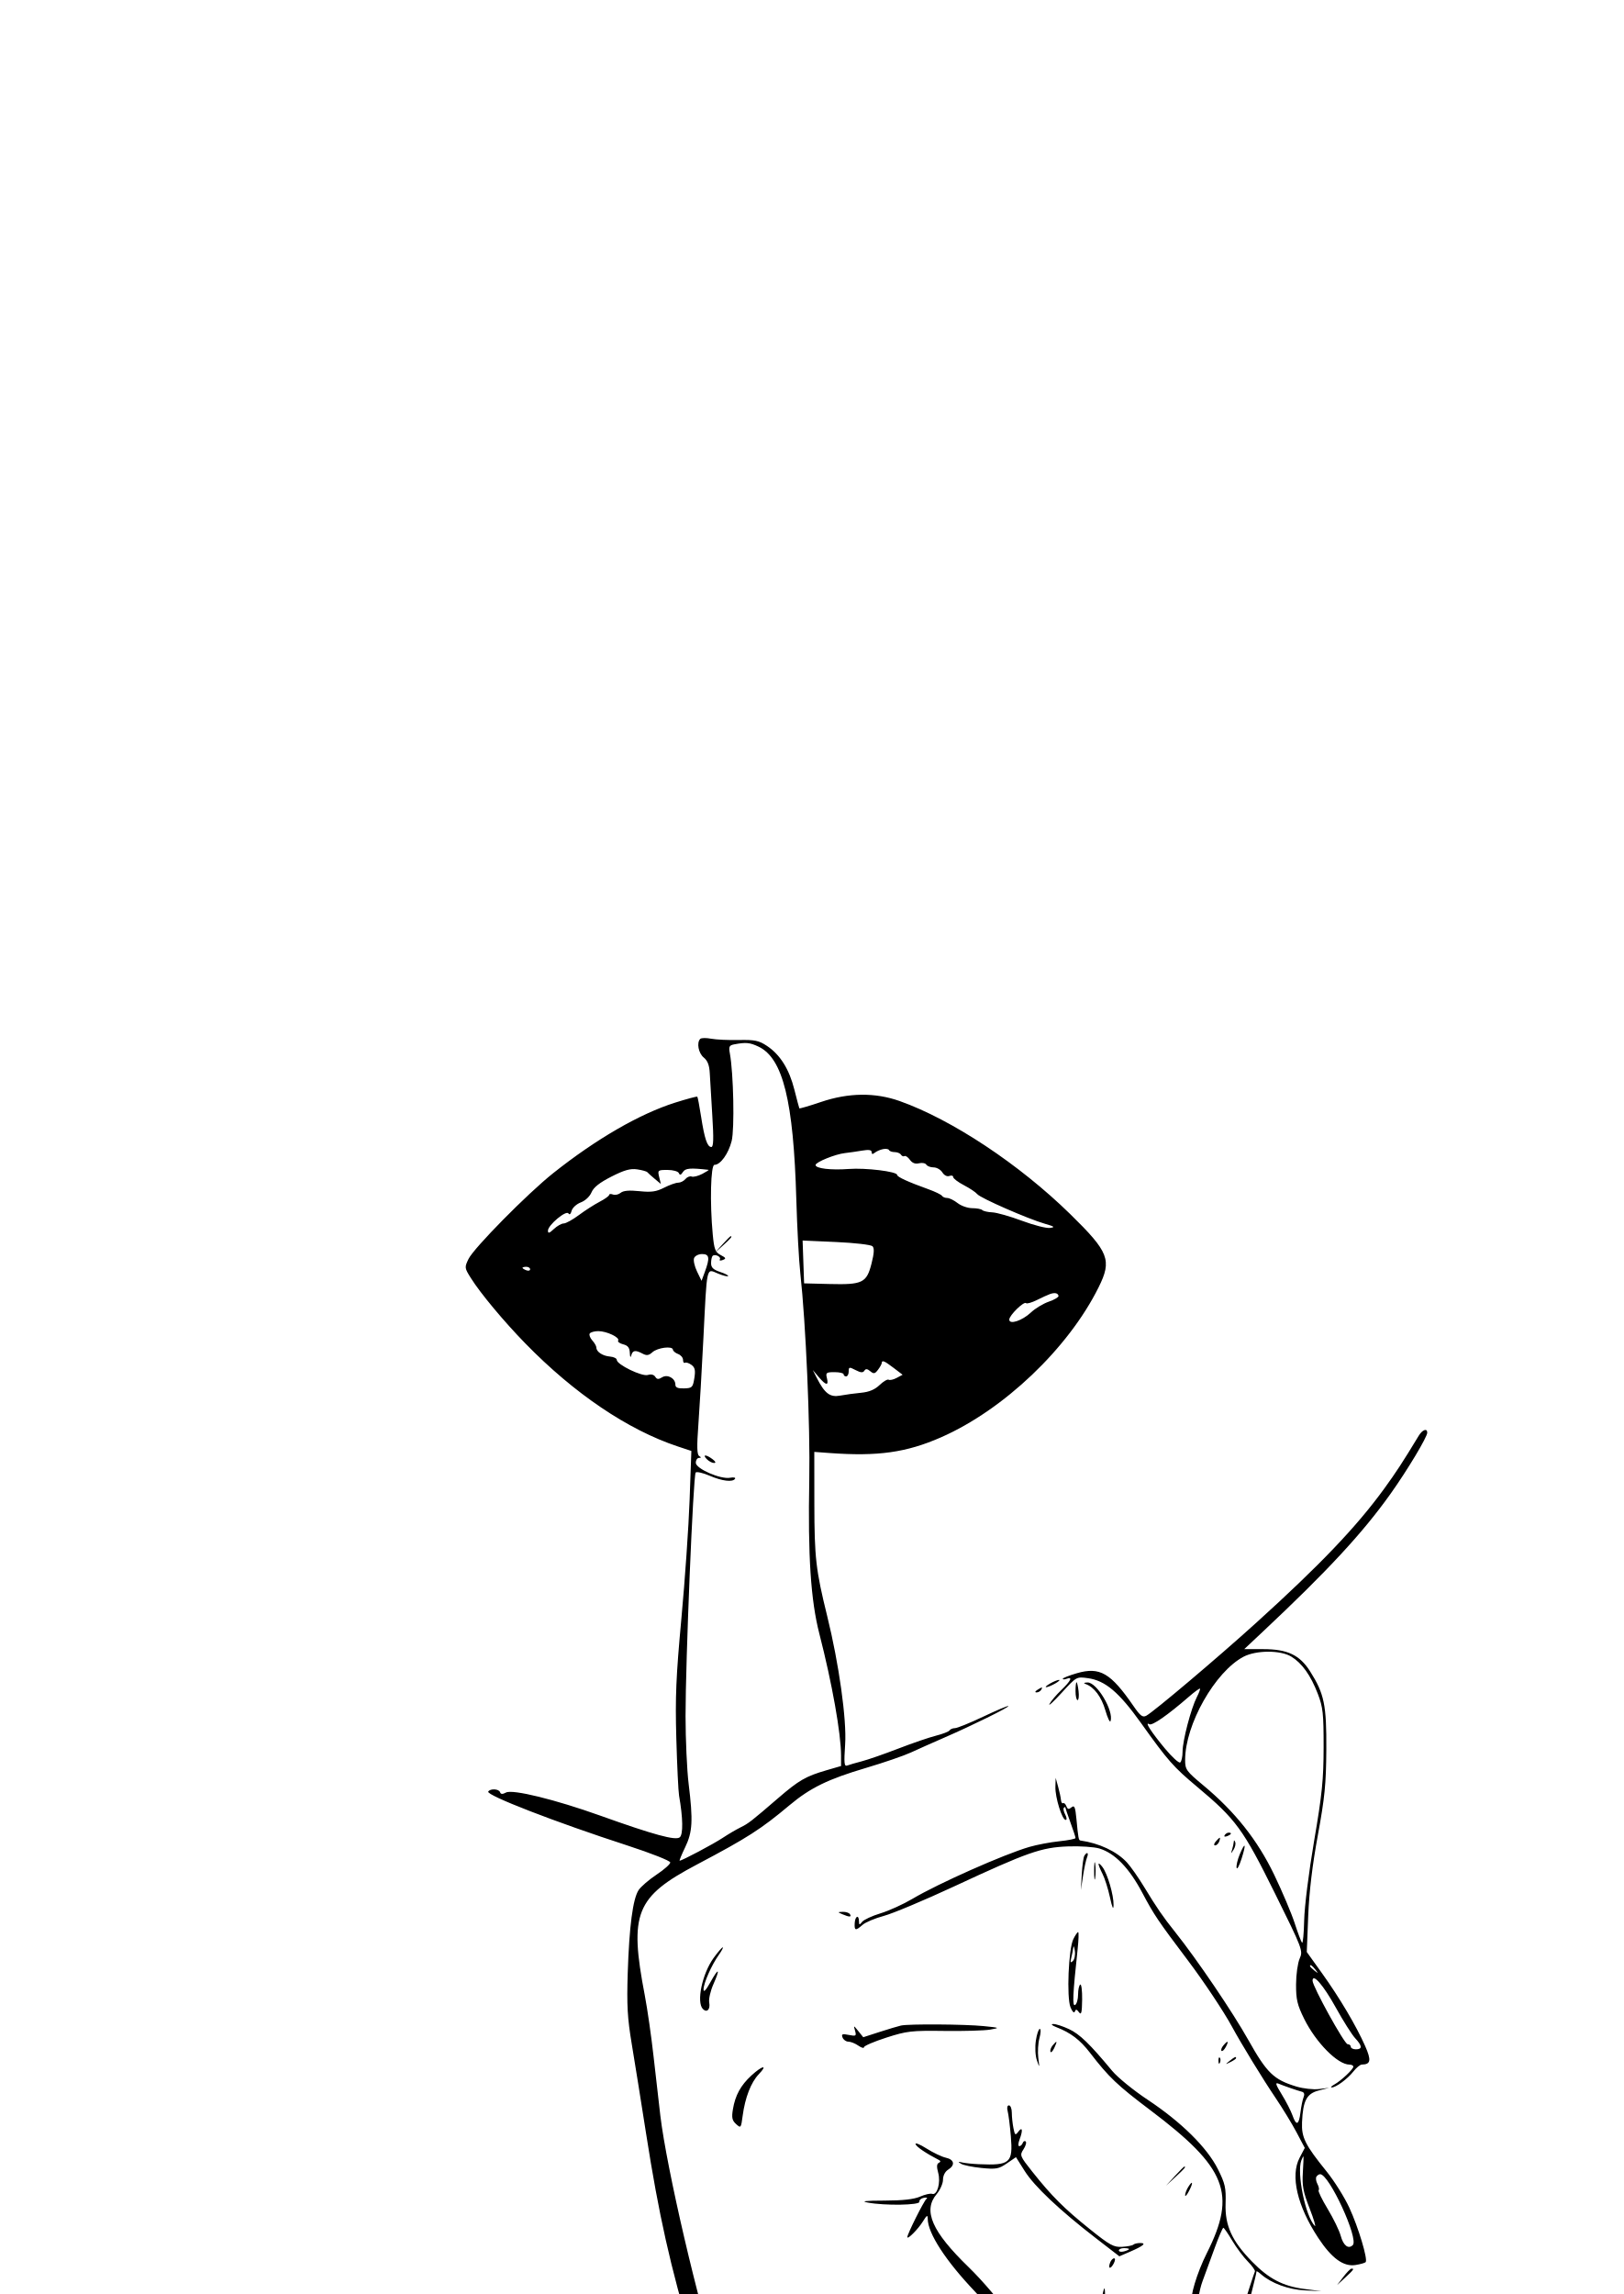
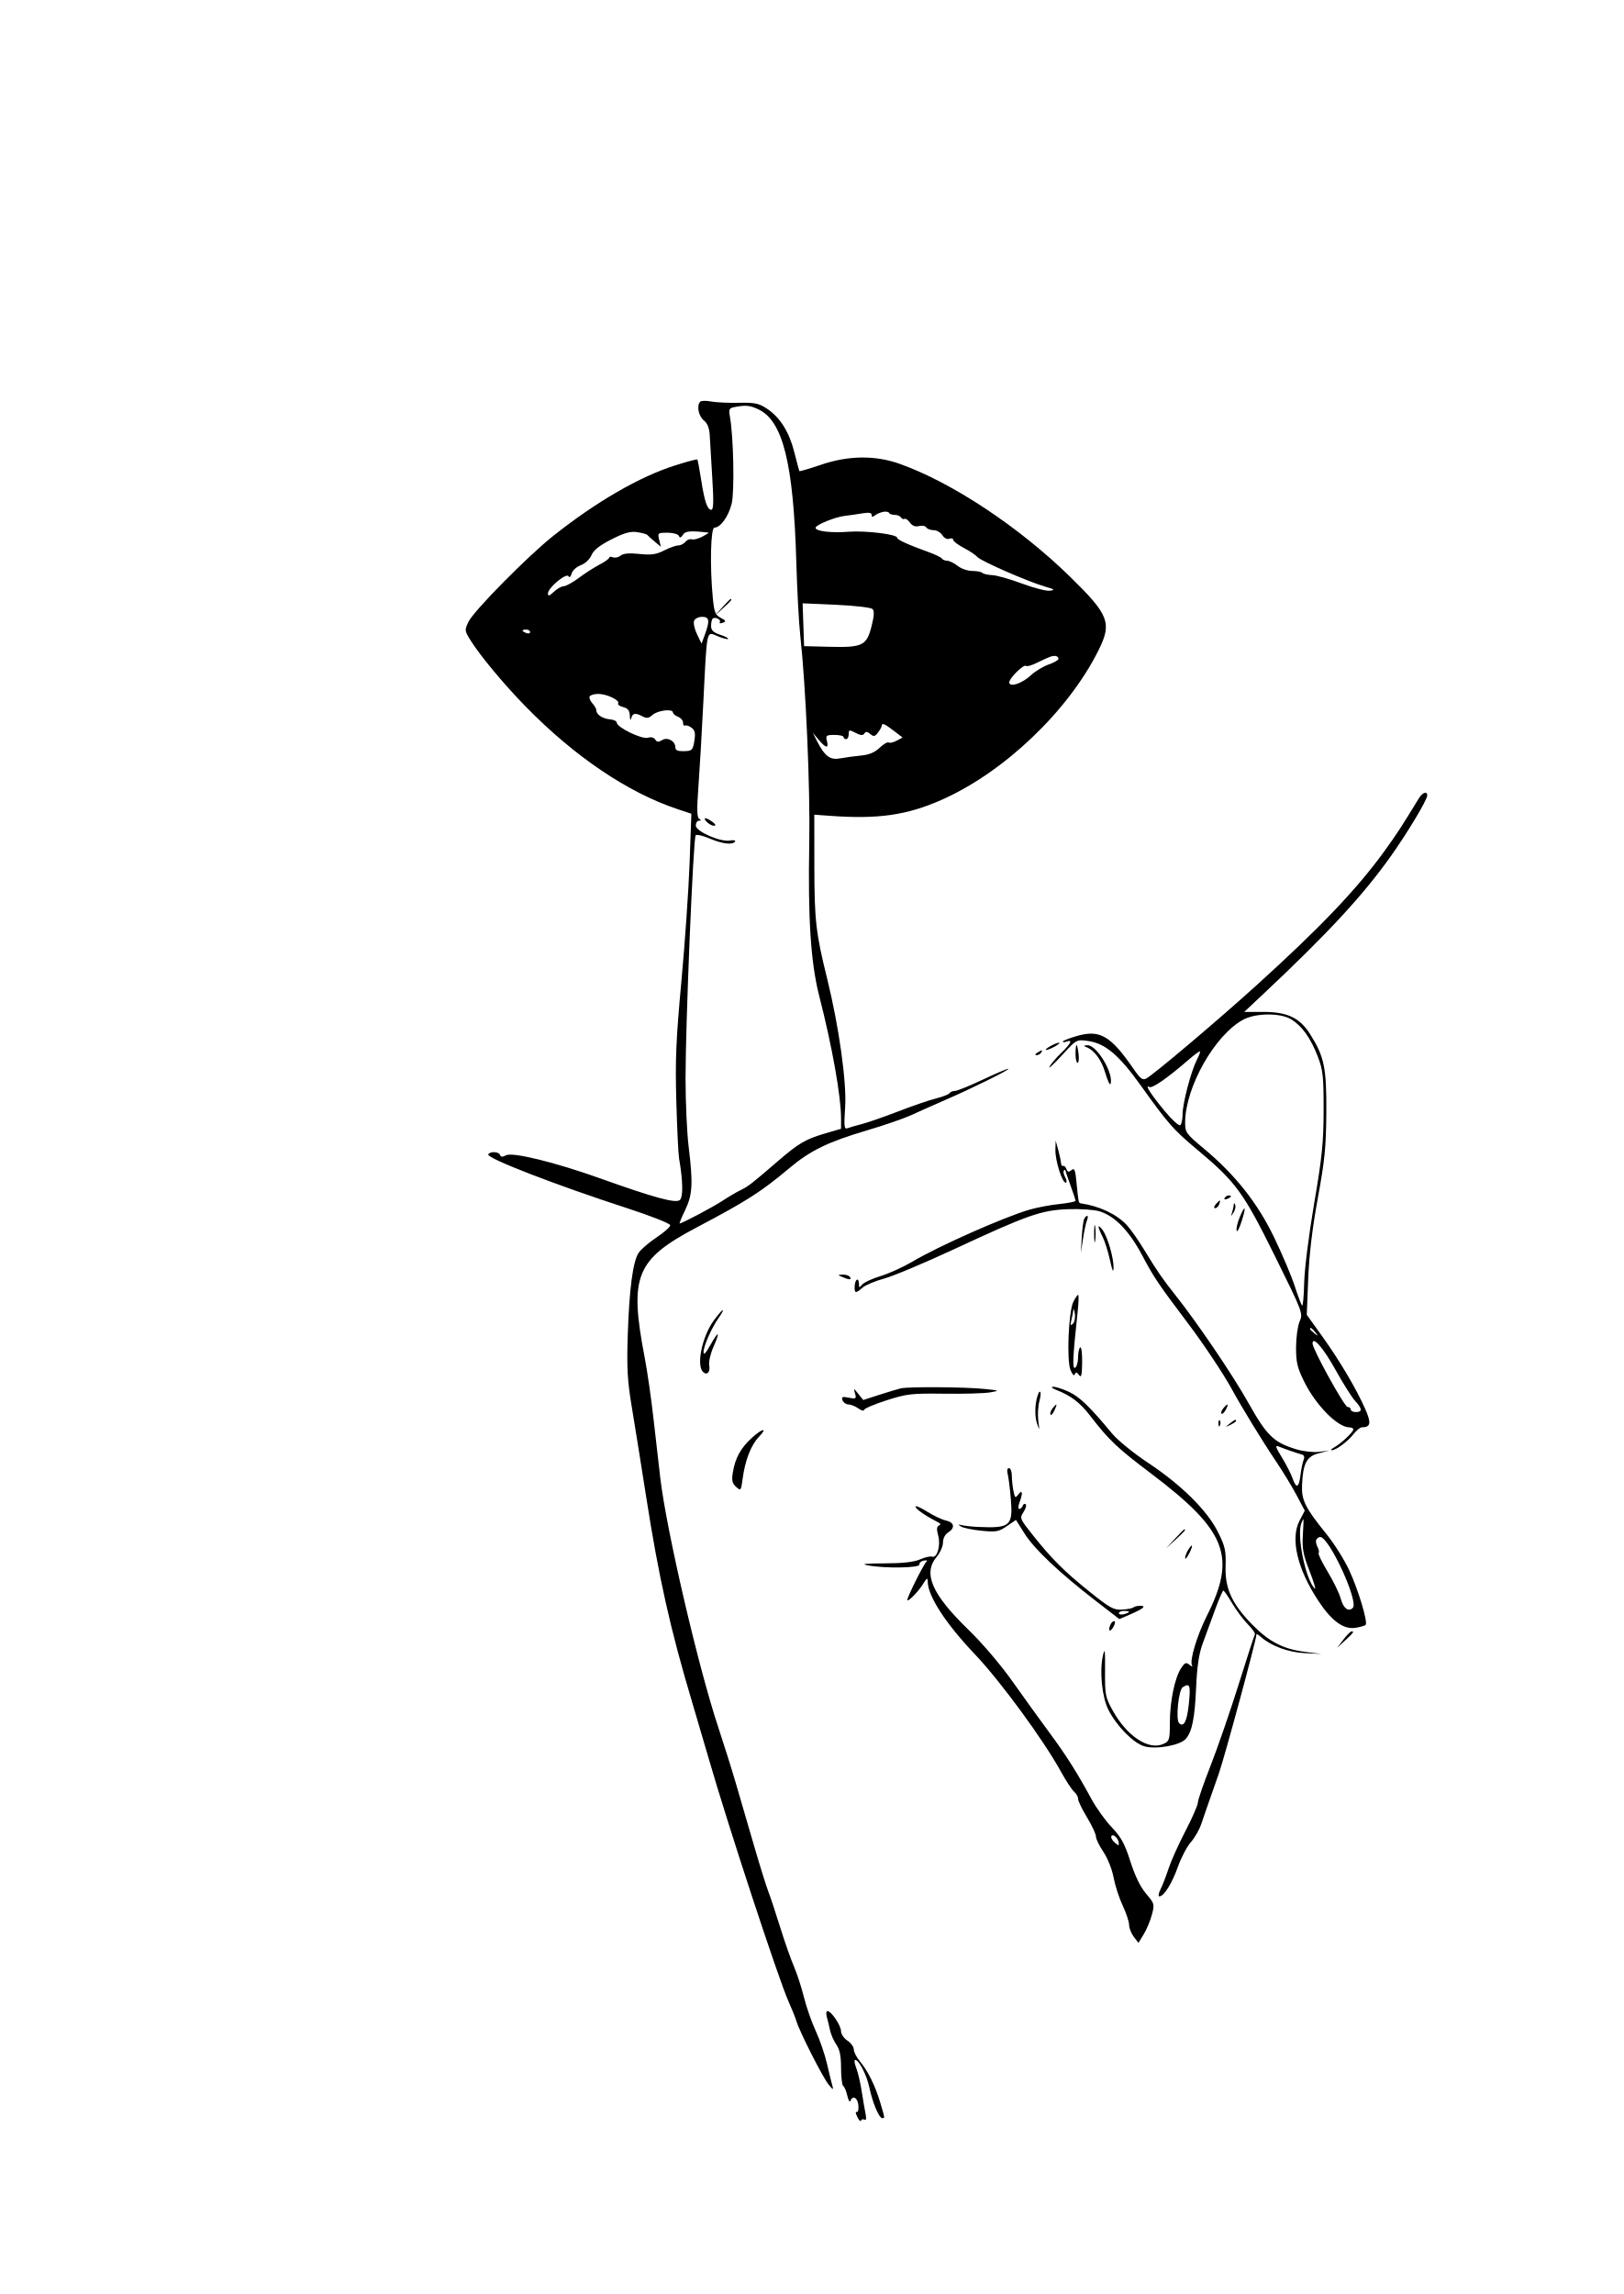
- <svg xmlns="http://www.w3.org/2000/svg" width="637" height="900" viewBox="0 0 637 400" version="1.1">
+ <svg xmlns="http://www.w3.org/2000/svg" width="637" height="900" viewBox="0 0 637 900" version="1.1">
  <path d="M 274.747 157.586 C 273.262 159.072, 274.047 163.217, 276.133 164.907 C 277.642 166.129, 278.333 167.932, 278.491 171.067 C 278.614 173.505, 279.062 181.012, 279.486 187.750 C 280.054 196.781, 279.954 200, 279.104 200 C 277.517 200, 276.428 196.766, 275.072 188.024 C 274.437 183.932, 273.773 180.440, 273.598 180.264 C 273.422 180.089, 269.511 181.135, 264.907 182.589 C 250.981 186.988, 233.912 196.863, 217 210.304 C 207.012 218.242, 185.905 239.632, 183.835 243.915 C 182.231 247.234, 182.257 247.447, 184.748 251.415 C 188.499 257.389, 197.692 268.421, 206.122 277.064 C 225.352 296.781, 246.367 310.979, 265.943 317.481 L 271.266 319.249 270.582 338.374 C 270.207 348.894, 268.754 369.875, 267.354 385 C 265.244 407.809, 264.904 415.826, 265.362 432 C 265.666 442.725, 266.153 452.850, 266.444 454.500 C 267.982 463.198, 268.090 469.680, 266.717 470.820 C 265.082 472.177, 256.626 469.873, 235.500 462.316 C 217.849 456.002, 201.118 451.900, 198.548 453.256 C 197.158 453.990, 196.486 453.958, 196.214 453.143 C 195.764 451.793, 192.360 451.608, 191.567 452.891 C 190.686 454.316, 217.974 464.885, 246.235 474.064 C 255.469 477.063, 262.977 480.036, 262.985 480.697 C 262.993 481.355, 260.566 483.509, 257.591 485.484 C 254.616 487.458, 251.453 490.186, 250.562 491.545 C 248.307 494.987, 246.885 505.820, 246.301 524 C 245.892 536.739, 246.175 541.727, 247.890 552 C 249.038 558.875, 251.558 574.625, 253.492 587 C 258.483 618.953, 263.016 639.209, 271.599 667.916 C 273.504 674.287, 276.427 684.225, 278.093 690 C 285.687 716.307, 305.535 776.693, 309.418 785.297 C 310.709 788.159, 312.096 791.625, 312.501 793 C 313.687 797.026, 322.734 814.851, 325.089 817.797 C 326.763 819.893, 327.114 820.051, 326.652 818.500 C 326.324 817.400, 325.363 813.483, 324.517 809.795 C 323.670 806.108, 321.665 800.256, 320.062 796.791 C 318.458 793.326, 316.368 787.343, 315.417 783.496 C 314.467 779.648, 312.710 774.250, 311.514 771.500 C 310.317 768.750, 307.869 761.775, 306.072 756 C 304.276 750.225, 302.186 743.925, 301.429 742 C 300.671 740.075, 298.214 732.200, 295.970 724.500 C 293.725 716.800, 290.511 705.775, 288.828 700 C 287.144 694.225, 284.012 684.238, 281.869 677.806 C 274.056 654.367, 261.571 600.760, 259.090 580 C 258.531 575.325, 257.347 564.975, 256.459 557 C 255.572 549.025, 254.010 538.140, 252.989 532.812 C 246.813 500.574, 249.343 494.241, 273.500 481.475 C 293.342 470.990, 298.518 467.676, 309.741 458.269 C 317.960 451.380, 324.879 448.009, 339.954 443.550 C 346.804 441.523, 354.679 438.815, 357.454 437.530 C 360.229 436.246, 366.100 433.632, 370.500 431.720 C 381.365 427.001, 396.083 419.749, 395.658 419.325 C 395.468 419.135, 391.027 421.009, 385.790 423.489 C 380.553 425.970, 375.560 428, 374.693 428 C 373.827 428, 372.874 428.395, 372.576 428.877 C 372.278 429.359, 369.889 430.292, 367.267 430.950 C 364.645 431.608, 358 433.884, 352.500 436.008 C 347 438.131, 340.559 440.374, 338.187 440.990 C 335.816 441.606, 333.230 442.358, 332.441 442.661 C 331.235 443.124, 331.102 441.800, 331.603 434.356 C 332.254 424.693, 329.175 402.697, 324.555 384 C 320.112 366.019, 319.548 361.089, 319.523 340.060 L 319.500 319.620 325.500 320.060 C 344.434 321.448, 355.622 319.872, 369.237 313.896 C 393.840 303.097, 419.188 278.966, 431.058 255.041 C 436.363 244.349, 435.153 241.236, 419.884 226.296 C 399.920 206.761, 373.490 189.248, 353 181.976 C 343.364 178.556, 332.936 178.675, 322.160 182.326 C 317.573 183.881, 313.736 185.006, 313.633 184.826 C 313.530 184.647, 312.654 181.350, 311.685 177.500 C 309.654 169.424, 306.085 163.747, 300.872 160.297 C 297.753 158.233, 296.119 157.896, 289.855 158.028 C 285.810 158.113, 280.924 157.880, 278.997 157.511 C 277.071 157.141, 275.158 157.175, 274.747 157.586 M 288.149 159.719 C 286.109 160.107, 285.874 160.585, 286.379 163.333 C 287.813 171.149, 288.255 192.932, 287.074 197.644 C 285.824 202.632, 282.674 207, 280.326 207 C 278.846 207, 278.482 221.860, 279.656 234.296 C 280.212 240.183, 280.629 241.266, 282.776 242.390 C 284.880 243.493, 285 243.786, 283.575 244.333 C 282.652 244.687, 282.142 244.579, 282.442 244.093 C 283.074 243.072, 280.493 241.840, 279.598 242.736 C 279.269 243.064, 279 244.348, 279 245.589 C 279 247.289, 279.880 248.135, 282.567 249.022 C 284.529 249.670, 285.927 250.406, 285.675 250.658 C 285.423 250.911, 283.595 250.440, 281.614 249.612 C 277.079 247.717, 277.436 246.106, 275.992 275 C 275.374 287.375, 274.483 302.670, 274.012 308.989 C 273.378 317.493, 273.460 320.672, 274.328 321.224 C 275.201 321.779, 275.181 321.973, 274.250 321.985 C 273.563 321.993, 273 322.848, 273 323.884 C 273 326.212, 282.761 330.470, 286.470 329.761 C 287.828 329.501, 288.702 329.674, 288.411 330.144 C 287.519 331.587, 283.402 331.101, 278.418 328.965 C 275.807 327.846, 273.348 327.283, 272.955 327.715 C 272.006 328.757, 268.964 401.963, 268.984 423.289 C 268.993 432.524, 269.536 444.449, 270.190 449.789 C 271.975 464.346, 271.736 468.732, 268.828 474.750 C 267.433 477.638, 266.464 480, 266.674 480 C 267.585 480, 279.851 473.502, 283.500 471.086 C 285.700 469.630, 288.844 467.778, 290.486 466.969 C 293.713 465.382, 294.692 464.621, 305.406 455.384 C 313.459 448.441, 316.174 446.877, 324.263 444.526 L 330 442.858 330 438.807 C 330 430.170, 326.481 410.395, 321.494 391 C 318.107 377.832, 316.967 360.435, 317.531 330.559 C 317.930 309.422, 316.179 269.113, 314.010 249.500 C 313.462 244.550, 312.757 231.500, 312.444 220.500 C 311.343 181.921, 307.195 165.168, 297.619 160.623 C 294.221 159.011, 292.660 158.862, 288.149 159.719 M 346.500 200.822 C 345.400 201.038, 343.938 201.672, 343.250 202.230 C 342.377 202.939, 342 202.873, 342 202.013 C 342 201.143, 340.898 200.968, 338.250 201.417 C 336.188 201.767, 333.150 202.204, 331.500 202.388 C 327.704 202.812, 320 205.944, 320 207.063 C 320 208.430, 326.004 209.148, 333 208.619 C 339.685 208.113, 352 209.625, 352 210.951 C 352 211.735, 356.299 213.704, 364.283 216.576 C 366.913 217.522, 369.302 218.680, 369.592 219.148 C 369.881 219.617, 370.808 220, 371.651 220 C 372.495 220, 374.329 220.900, 375.727 222 C 377.126 223.100, 379.709 224, 381.468 224 C 383.227 224, 385.005 224.338, 385.419 224.750 C 385.833 225.162, 387.595 225.562, 389.336 225.639 C 391.076 225.715, 396.304 227.198, 400.954 228.935 C 405.604 230.672, 410.554 231.940, 411.954 231.753 C 414.085 231.468, 413.767 231.203, 410 230.122 C 403.372 228.220, 384.665 220.032, 383.457 218.503 C 382.883 217.777, 380.521 216.197, 378.207 214.991 C 375.893 213.785, 374 212.345, 374 211.792 C 374 211.239, 373.321 211.047, 372.491 211.365 C 371.606 211.705, 370.473 211.128, 369.750 209.972 C 369.073 208.887, 367.529 208, 366.318 208 C 365.108 208, 363.817 207.514, 363.450 206.919 C 363.082 206.324, 361.795 206.086, 360.589 206.388 C 359.122 206.757, 357.941 206.305, 357.016 205.023 C 356.257 203.969, 355.299 203.315, 354.887 203.570 C 354.475 203.824, 353.856 203.575, 353.510 203.016 C 353.165 202.457, 352.046 202, 351.024 202 C 350.003 202, 349.017 201.646, 348.833 201.214 C 348.650 200.782, 347.600 200.605, 346.500 200.822 M 239.872 211.628 C 235.249 213.978, 232.893 215.844, 232.086 217.793 C 231.418 219.405, 229.640 221.075, 227.885 221.737 C 226.209 222.370, 224.591 223.847, 224.283 225.027 C 223.946 226.313, 223.450 226.729, 223.042 226.068 C 222.166 224.650, 215 230.650, 215 232.802 C 215 234.017, 215.496 233.883, 217.314 232.174 C 218.587 230.978, 220.323 230, 221.171 230 C 222.019 230, 224.690 228.527, 227.106 226.726 C 229.523 224.925, 233.188 222.573, 235.250 221.499 C 237.313 220.424, 239 219.212, 239 218.804 C 239 218.396, 239.681 218.324, 240.513 218.643 C 241.345 218.963, 242.704 218.660, 243.534 217.972 C 244.569 217.113, 246.874 216.911, 250.871 217.329 C 255.537 217.816, 257.469 217.545, 260.561 215.969 C 262.685 214.886, 265.173 214, 266.089 214 C 267.005 214, 268.293 213.352, 268.951 212.559 C 269.608 211.767, 270.705 211.333, 271.389 211.596 C 272.072 211.858, 273.952 211.384, 275.566 210.542 C 277.180 209.701, 278.275 208.987, 278 208.956 C 270.778 208.141, 268.919 208.303, 267.946 209.832 C 267.174 211.044, 266.740 211.158, 266.359 210.250 C 266.065 209.551, 264.099 209, 261.898 209 C 258.109 209, 257.987 209.103, 258.631 211.750 L 259.299 214.500 256.900 212.500 C 255.580 211.400, 254.275 210.227, 254 209.894 C 253.725 209.561, 251.925 209.056, 250 208.773 C 247.325 208.379, 244.939 209.051, 239.872 211.628 M 283.437 238.250 L 280.500 241.500 283.750 238.563 C 286.779 235.825, 287.460 235, 286.687 235 C 286.515 235, 285.052 236.463, 283.437 238.250 M 315.207 245.097 L 315.500 253.500 325.500 253.753 C 338.432 254.081, 340.032 253.301, 341.954 245.733 C 342.988 241.663, 343.099 239.699, 342.337 238.937 C 341.748 238.348, 335.337 237.602, 328.090 237.280 L 314.914 236.694 315.207 245.097 M 272.327 243.591 C 271.991 244.466, 272.515 246.828, 273.491 248.841 L 275.267 252.500 276.557 249 C 278.589 243.491, 278.357 242, 275.469 242 C 274.076 242, 272.663 242.716, 272.327 243.591 M 205 247.393 C 205 247.609, 205.675 248.045, 206.500 248.362 C 207.325 248.678, 208 248.501, 208 247.969 C 208 247.436, 207.325 247, 206.500 247 C 205.675 247, 205 247.177, 205 247.393 M 412 257.686 C 411.175 257.972, 408.857 259.029, 406.849 260.035 C 404.841 261.041, 402.924 261.590, 402.589 261.255 C 401.753 260.420, 396 266.053, 396 267.706 C 396 269.825, 401.064 268.158, 404.519 264.901 C 406.180 263.336, 409.330 261.435, 411.519 260.677 C 413.709 259.919, 415.421 258.905, 415.325 258.424 C 415.100 257.300, 413.891 257.031, 412 257.686 M 231.384 273.188 C 231.065 273.704, 231.523 274.921, 232.402 275.892 C 233.281 276.863, 234 278.129, 234 278.706 C 234 280.362, 236.463 281.978, 239.351 282.217 C 240.808 282.338, 242 282.925, 242 283.522 C 242 285.355, 251.913 290.162, 254.199 289.437 C 255.456 289.038, 256.577 289.311, 257.094 290.143 C 257.746 291.190, 258.357 291.241, 259.769 290.367 C 261.923 289.033, 265 290.735, 265 293.261 C 265 294.366, 265.963 294.775, 268.403 294.706 C 271.567 294.616, 271.851 294.333, 272.434 290.687 C 272.927 287.603, 272.683 286.489, 271.292 285.471 C 270.318 284.760, 269.180 284.389, 268.761 284.648 C 268.342 284.906, 268 284.402, 268 283.527 C 268 282.652, 267.127 281.613, 266.060 281.218 C 264.992 280.823, 264.076 280.050, 264.023 279.500 C 263.874 277.953, 257.982 278.706, 255.966 280.530 C 254.568 281.796, 253.716 281.918, 252.149 281.080 C 249.317 279.564, 248.217 279.730, 247.689 281.750 C 247.406 282.834, 247.188 282.461, 247.116 280.769 C 247.030 278.740, 246.359 277.877, 244.507 277.412 C 243.136 277.068, 242.250 276.404, 242.540 275.936 C 243.289 274.724, 238.017 272.229, 234.732 272.241 C 233.209 272.246, 231.703 272.672, 231.384 273.188 M 345.968 284.750 C 345.951 285.163, 345.290 286.354, 344.499 287.398 C 343.279 289.010, 342.820 289.095, 341.455 287.963 C 340.269 286.978, 339.661 286.930, 339.136 287.781 C 338.610 288.632, 337.716 288.565, 335.712 287.526 C 333.211 286.228, 333 286.270, 333 288.059 C 333 289.127, 332.550 290, 332 290 C 331.450 290, 331 289.625, 331 289.167 C 331 288.708, 329.395 288.333, 327.433 288.333 C 324.196 288.333, 323.921 288.549, 324.452 290.667 C 325.229 293.762, 324.097 293.615, 321.242 290.250 L 318.908 287.500 320.434 290.500 C 323.602 296.730, 325.654 298.287, 329.697 297.529 C 331.729 297.148, 335.419 296.646, 337.896 296.414 C 340.993 296.123, 343.249 295.178, 345.118 293.386 C 346.614 291.954, 348.217 291.016, 348.681 291.303 C 349.145 291.590, 350.565 291.268, 351.837 290.587 L 354.148 289.350 350.641 286.675 C 346.986 283.887, 346.022 283.490, 345.968 284.750 M 556.680 313.250 C 550.300 323.763, 547.884 327.465, 543.142 334 C 532.283 348.965, 518.050 363.884, 492.965 386.598 C 477.704 400.416, 452.704 421.553, 449.753 423.132 C 448.330 423.894, 447.403 423.191, 444.753 419.341 C 435.784 406.312, 431.512 403.837, 422.511 406.454 C 419.480 407.335, 417 408.316, 417 408.635 C 417 408.953, 417.675 408.955, 418.500 408.638 C 421.014 407.673, 420.187 409.427, 416.418 413.054 C 414.448 414.949, 412.365 417.400, 411.789 418.500 C 411.213 419.600, 413.358 417.638, 416.555 414.139 C 422.366 407.781, 422.370 407.779, 426.843 408.392 C 433.643 409.324, 439.051 413.890, 447.698 426 C 458.281 440.822, 460.377 443.204, 469.724 451.025 C 484.959 463.772, 487.787 467.648, 500.271 492.875 C 511.088 514.733, 511.312 515.323, 509.950 518.375 C 509.183 520.094, 508.543 524.661, 508.528 528.525 C 508.504 534.448, 509.003 536.567, 511.701 542.025 C 516.312 551.349, 524.861 560, 529.465 560 C 530.309 560, 531 560.366, 531 560.813 C 531 561.835, 526.158 566.369, 523.500 567.836 C 522.400 568.443, 521.950 568.950, 522.500 568.963 C 524.134 569.002, 528.697 565.655, 530.999 562.728 C 532.179 561.228, 533.675 559.993, 534.323 559.985 C 537.837 559.939, 538.128 558.346, 535.646 552.733 C 532.118 544.756, 525.627 533.804, 518.712 524.158 L 512.731 515.815 513.295 501.658 C 513.675 492.156, 514.919 481.744, 517.079 470 C 519.781 455.306, 520.314 449.934, 520.399 436.500 C 520.510 418.888, 519.600 414.491, 514.019 405.692 C 509.957 399.285, 505.123 397, 495.637 397 L 488.194 397 495.347 390.285 C 520.918 366.281, 534.626 351.486, 545.645 336 C 552.222 326.755, 560 313.793, 560 312.076 C 560 310.228, 558.108 310.898, 556.680 313.250 M 277.357 322.500 C 278.182 323.325, 279.452 323.986, 280.179 323.968 C 281.008 323.948, 280.777 323.389, 279.559 322.468 C 277.022 320.549, 275.429 320.572, 277.357 322.500 M 487.898 399.992 C 476.719 405.901, 465 426.612, 465 440.461 C 465 444.254, 465.443 444.871, 472.209 450.501 C 484.608 460.818, 493.395 471.908, 499.938 485.500 C 503.116 492.100, 506.735 500.650, 507.981 504.500 C 509.228 508.350, 510.529 511.810, 510.874 512.189 C 511.218 512.567, 511.595 508.604, 511.711 503.382 C 511.830 497.988, 513.520 484.514, 515.622 472.193 C 518.750 453.864, 519.326 448.174, 519.340 435.500 C 519.354 422.218, 519.092 419.813, 517.052 414.500 C 514.280 407.282, 510.859 402.495, 506.634 399.919 C 502.412 397.344, 492.837 397.382, 487.898 399.992 M 412 410.500 C 410.625 411.286, 409.950 411.929, 410.500 411.929 C 411.050 411.929, 412.625 411.286, 414 410.500 C 415.375 409.714, 416.050 409.071, 415.500 409.071 C 414.950 409.071, 413.375 409.714, 412 410.500 M 422 413.500 C 422 415.425, 422.360 417, 422.799 417 C 423.239 417, 423.415 415.425, 423.190 413.500 C 422.965 411.575, 422.605 410, 422.391 410 C 422.176 410, 422 411.575, 422 413.500 M 426 410.706 C 429.316 411.918, 432.146 415.691, 433.686 420.954 C 434.579 424.004, 435.501 425.941, 435.735 425.259 C 437.098 421.282, 430.351 409.948, 426.699 410.079 C 425.235 410.131, 425.002 410.341, 426 410.706 M 407 413 C 406.099 413.582, 405.975 413.975, 406.691 413.985 C 407.346 413.993, 408.160 413.550, 408.500 413 C 409.267 411.758, 408.921 411.758, 407 413 M 466.500 415.655 C 458.085 422.953, 452.049 427.148, 450.945 426.466 C 448.921 425.215, 451.703 429.539, 457.077 435.997 C 459.847 439.325, 462.538 441.786, 463.057 441.465 C 463.575 441.144, 464 439.212, 464 437.171 C 464 432.909, 467.341 420.175, 469.611 415.785 C 470.456 414.151, 471.002 412.673, 470.824 412.500 C 470.646 412.328, 468.700 413.747, 466.500 415.655 M 414.102 451.072 C 413.985 455.180, 416.732 464, 418.129 464 C 418.661 464, 418.585 463.094, 417.954 461.914 C 417.340 460.767, 417.099 459.567, 417.419 459.248 C 417.739 458.928, 418 458.861, 418 459.097 C 418 459.334, 418.900 461.991, 420 465 C 421.100 468.009, 422 470.753, 422 471.098 C 422 471.442, 419.135 472.017, 415.634 472.376 C 412.133 472.735, 406.845 473.735, 403.884 474.598 C 393.882 477.514, 368.179 488.924, 358 494.966 C 354.425 497.088, 348.800 499.642, 345.500 500.643 C 342.200 501.643, 338.952 503.145, 338.282 503.981 C 337.209 505.318, 337.060 505.291, 337.032 503.750 C 336.982 501.034, 335.518 501.690, 335.356 504.501 C 335.184 507.482, 335.701 507.594, 338.436 505.171 C 339.571 504.164, 343.352 502.576, 346.838 501.642 C 350.324 500.707, 362.699 495.515, 374.338 490.103 C 403.319 476.629, 408.555 474.790, 419.069 474.397 C 423.782 474.220, 429.329 474.595, 431.395 475.229 C 437.463 477.091, 443.042 482.859, 448.214 492.618 C 452.804 501.276, 454.309 503.506, 466.253 519.355 C 472.343 527.437, 480.155 539.175, 483.320 545 C 487.090 551.940, 495.474 565.651, 500.442 573 C 503.230 577.125, 506.959 583.241, 508.729 586.590 L 511.947 592.681 509.902 596.590 C 506.219 603.629, 508.980 615.462, 517.229 627.986 C 522.514 636.011, 527.150 639.378, 531.874 638.624 C 533.730 638.328, 535.507 637.826, 535.824 637.509 C 536.797 636.536, 533.015 623.911, 529.414 616.112 C 527.538 612.049, 523.524 605.656, 520.493 601.906 C 512.073 591.483, 510.619 588.571, 510.871 582.624 C 511.231 574.153, 512.686 571.380, 517.412 570.164 L 521.500 569.112 517.500 569.593 C 515.300 569.857, 511.319 569.413, 508.653 568.605 C 499.780 565.918, 497.060 563.286, 489.831 550.394 C 483.670 539.406, 469.641 518.713, 461.091 508 C 456.249 501.933, 453.919 498.547, 448.977 490.401 C 446.674 486.605, 443.600 482.221, 442.145 480.657 C 438.137 476.348, 431.272 473.119, 423.917 472.082 C 423.216 471.983, 423.068 471.191, 422.359 463.706 C 421.903 458.901, 421.572 458.110, 420.417 459.069 C 419.334 459.968, 418.887 459.868, 418.407 458.618 C 418.068 457.735, 417.484 457.201, 417.110 457.432 C 416.735 457.664, 416.365 457.099, 416.287 456.177 C 416.209 455.254, 415.708 452.925, 415.175 451 L 414.205 447.500 414.102 451.072 M 480.507 469.989 C 480.157 470.555, 480.558 470.723, 481.448 470.382 C 483.180 469.717, 483.497 469, 482.059 469 C 481.541 469, 480.843 469.445, 480.507 469.989 M 477 472.500 C 476.282 473.365, 476.185 474, 476.771 474 C 477.329 474, 478.045 473.325, 478.362 472.500 C 478.678 471.675, 478.781 471, 478.591 471 C 478.401 471, 477.685 471.675, 477 472.500 M 484.079 472.668 C 484.036 473.311, 483.741 474.661, 483.424 475.668 C 482.877 477.409, 482.906 477.412, 483.995 475.712 C 484.626 474.729, 484.920 473.379, 484.650 472.712 C 484.295 471.837, 484.136 471.825, 484.079 472.668 M 486.395 477.598 C 485.568 479.577, 485.028 481.909, 485.196 482.781 C 485.364 483.652, 486.247 482.033, 487.159 479.183 C 489.063 473.226, 488.612 472.291, 486.395 477.598 M 425.458 478.068 C 425.095 478.655, 424.641 481.918, 424.450 485.318 L 424.102 491.500 424.936 486 C 425.396 482.975, 426.096 479.712, 426.493 478.750 C 427.279 476.843, 426.523 476.345, 425.458 478.068 M 429.300 484 C 429.300 487.025, 429.487 488.262, 429.716 486.750 C 429.945 485.238, 429.945 482.762, 429.716 481.250 C 429.487 479.738, 429.300 480.975, 429.300 484 M 431.032 481.300 C 431.014 481.739, 431.714 483.480, 432.587 485.168 C 433.460 486.856, 434.774 490.996, 435.507 494.369 C 436.417 498.548, 436.866 499.523, 436.921 497.432 C 437.020 493.589, 434.548 485.110, 432.562 482.483 C 431.738 481.392, 431.049 480.860, 431.032 481.300 M 330.500 501 C 333.252 502.183, 334.231 502.183, 333.500 501 C 333.160 500.450, 331.896 500.032, 330.691 500.070 C 328.579 500.138, 328.572 500.171, 330.500 501 M 421.137 510.758 C 419.248 514.559, 418.454 533.625, 420.023 537.500 C 420.736 539.259, 421.438 539.961, 421.720 539.197 C 422.093 538.190, 422.463 538.249, 423.351 539.458 C 424.262 540.698, 424.519 539.680, 424.592 534.550 C 424.642 530.990, 424.305 528.312, 423.842 528.598 C 423.379 528.884, 423 530.640, 423 532.500 C 423 534.360, 422.481 536.203, 421.847 536.595 C 420.689 537.310, 420.897 532.638, 422.820 514.750 C 423.219 511.038, 423.310 508.004, 423.023 508.008 C 422.735 508.012, 421.887 509.250, 421.137 510.758 M 421.136 514 C 421.046 514.825, 420.693 516.625, 420.350 518 C 419.870 519.931, 420.004 520.243, 420.942 519.372 C 421.610 518.751, 421.964 516.951, 421.728 515.372 C 421.492 513.792, 421.226 513.175, 421.136 514 M 280.003 518.154 C 275.495 524.377, 273.159 535.559, 275.813 538.213 C 277.382 539.782, 278.782 538.313, 278.270 535.634 C 278.017 534.306, 278.757 531.076, 279.917 528.456 C 282.696 522.173, 282.015 521.781, 278.692 527.751 C 276.962 530.859, 276.048 531.809, 276.046 530.500 C 276.043 528.070, 279.205 520.925, 282.052 516.927 C 283.198 515.317, 283.883 514, 283.574 514 C 283.265 514, 281.658 515.869, 280.003 518.154 M 514 521.378 C 514 521.585, 514.788 522.373, 515.750 523.128 C 517.336 524.371, 517.371 524.336, 516.128 522.750 C 514.821 521.084, 514 520.555, 514 521.378 M 515 527.092 C 515 529.328, 527.511 551.984, 528.750 551.992 C 529.438 551.996, 530 552.450, 530 553 C 530 553.550, 530.900 554, 532 554 C 534.621 554, 534.528 552.672, 531.690 549.610 C 530.419 548.240, 526.989 542.803, 524.068 537.529 C 519.244 528.821, 515 523.937, 515 527.092 M 353.500 544.680 C 352.400 544.926, 348.621 546.057, 345.103 547.194 L 338.706 549.261 336.790 546.881 C 334.890 544.519, 334.880 544.518, 335.501 546.738 C 336.074 548.787, 335.868 548.924, 333.046 548.359 C 330.475 547.845, 330.068 548.013, 330.589 549.371 C 330.933 550.267, 331.966 551, 332.884 551 C 333.803 551, 335.555 551.701, 336.777 552.557 C 338 553.413, 339 553.691, 339 553.175 C 339 552.658, 342.938 550.969, 347.750 549.421 C 355.807 546.829, 357.608 546.621, 370.500 546.791 C 378.200 546.892, 386.300 546.657, 388.500 546.269 C 392.409 545.578, 392.353 545.547, 386 544.898 C 378.653 544.147, 356.542 543.999, 353.500 544.680 M 414.511 545.326 C 420.122 547.514, 423.765 550.284, 427.638 555.308 C 435.111 565.002, 438.331 568.067, 451.402 577.926 C 481.297 600.476, 485.288 610.591, 473.516 633.968 C 469.630 641.685, 466.660 651.620, 467.713 653.379 C 468.082 653.996, 467.653 653.907, 466.759 653.183 C 465.364 652.053, 464.892 652.236, 463.427 654.472 C 460.934 658.276, 459.033 667.453, 459.016 675.771 C 459.001 682.548, 458.830 683.120, 456.503 684.181 C 450.684 686.832, 442.156 681.185, 436.500 670.936 C 433.705 665.871, 433.506 664.817, 433.584 655.500 C 433.653 647.352, 433.500 646.241, 432.757 649.500 C 431.350 655.675, 432.385 665.882, 434.921 670.849 C 438.185 677.241, 444.658 683.817, 448.953 685.104 C 453.505 686.468, 463.016 684.775, 465.262 682.202 C 467.737 679.365, 468.802 674.061, 469.319 661.994 C 469.663 653.967, 470.420 648.826, 471.824 644.994 C 472.931 641.972, 475.111 636.013, 476.669 631.751 C 478.226 627.489, 479.725 624.010, 480 624.021 C 480.275 624.031, 481.836 626.290, 483.468 629.039 C 485.101 631.789, 487.871 635.493, 489.623 637.269 C 491.376 639.045, 492.613 640.817, 492.373 641.206 C 492.132 641.595, 489.242 650.500, 485.950 660.994 C 482.658 671.489, 477.723 685.775, 474.982 692.742 C 472.242 699.708, 470 706.212, 470 707.195 C 470 708.178, 467.806 713.201, 465.125 718.358 C 462.443 723.514, 459.457 730.156, 458.489 733.117 C 457.521 736.078, 456.103 739.737, 455.339 741.250 C 454.574 742.763, 454.378 744, 454.902 744 C 456.679 744, 459.837 738.952, 462.173 732.378 C 463.453 728.777, 465.727 724.450, 467.226 722.763 C 468.725 721.075, 470.576 717.851, 471.339 715.597 C 472.811 711.249, 473.442 709.438, 478.163 696 C 480.519 689.294, 493 643.164, 493 641.162 C 493 640.902, 493.788 641.382, 494.750 642.229 C 498.786 645.777, 505.549 648.271, 511.971 648.580 L 518.500 648.894 511.901 648.044 C 503.413 646.951, 497.869 644.067, 491.276 637.314 C 483.342 629.189, 480.593 623.158, 480.876 614.500 C 481.077 608.348, 480.711 606.713, 477.855 601 C 473.632 592.552, 463.485 582.528, 450.338 573.814 C 444.790 570.137, 438.507 565.025, 436.375 562.455 C 427.603 551.877, 423.655 548.058, 419.451 546.082 C 417.015 544.937, 414.229 544.034, 413.261 544.076 C 412.191 544.122, 412.682 544.613, 414.511 545.326 M 406.437 550.571 C 406.044 553.192, 406.216 556.499, 406.839 558.321 C 407.895 561.409, 407.911 561.380, 407.391 557.342 C 407.096 555.055, 407.302 551.567, 407.847 549.592 C 408.392 547.616, 408.453 546, 407.981 546 C 407.509 546, 406.814 548.057, 406.437 550.571 M 413.028 552.466 C 412.359 553.273, 411.966 554.383, 412.155 554.934 C 412.345 555.484, 413.020 554.824, 413.656 553.467 C 414.974 550.654, 414.783 550.351, 413.028 552.466 M 479.980 552.524 C 479.284 553.362, 478.968 554.301, 479.276 554.610 C 479.585 554.919, 480.340 554.233, 480.954 553.086 C 482.264 550.638, 481.778 550.358, 479.980 552.524 M 478.079 558.583 C 478.127 559.748, 478.364 559.985, 478.683 559.188 C 478.972 558.466, 478.936 557.603, 478.604 557.271 C 478.272 556.939, 478.036 557.529, 478.079 558.583 M 482.441 558.555 C 480.577 560.049, 480.589 560.067, 482.750 559.020 C 483.988 558.420, 485 557.720, 485 557.465 C 485 556.700, 484.481 556.921, 482.441 558.555 M 294.848 564.250 C 290.630 568.119, 288.478 572.048, 287.565 577.547 C 287.021 580.819, 287.260 581.925, 288.813 583.331 C 290.677 585.018, 290.753 584.923, 291.395 580.079 C 292.341 572.952, 294.667 566.957, 297.726 563.764 C 301.415 559.913, 299.161 560.294, 294.848 564.250 M 502.934 571.738 C 504.629 574.493, 506.506 578.154, 507.106 579.873 C 508.601 584.163, 509.643 583.792, 510.259 578.750 C 510.545 576.413, 511.100 573.716, 511.493 572.758 C 511.947 571.653, 511.713 570.887, 510.854 570.660 C 508.979 570.166, 503.871 568.400, 501.676 567.488 C 500.229 566.886, 500.489 567.765, 502.934 571.738 M 395.368 578.250 C 395.699 579.487, 396.259 583.898, 396.612 588.051 C 397.510 598.607, 396.357 599.614, 384 599.071 C 381.525 598.962, 378.600 598.655, 377.500 598.388 C 375.842 597.987, 375.770 598.076, 377.080 598.907 C 377.950 599.458, 381.550 600.199, 385.080 600.552 C 390.832 601.127, 391.871 600.940, 395.063 598.754 L 398.626 596.314 402.063 601.758 C 405.873 607.793, 415.665 617.039, 429.848 627.994 L 439.197 635.215 443.348 633.424 C 448.626 631.146, 449.971 630, 447.367 630 C 446.248 630, 445.049 630.284, 444.702 630.631 C 444.355 630.979, 442.376 631.366, 440.304 631.491 C 436.976 631.693, 435.486 630.876, 427.518 624.479 C 417.502 616.437, 412.653 611.593, 405.093 602.081 C 400.158 595.872, 400.043 595.583, 401.576 593.244 C 402.447 591.914, 402.837 590.528, 402.443 590.163 C 402.049 589.798, 401.525 590.063, 401.280 590.750 C 401.034 591.438, 400.432 592, 399.941 592 C 399.441 592, 399.477 590.875, 400.025 589.435 C 401.401 585.815, 401.180 584.179, 399.596 586.266 C 398.371 587.880, 398.202 587.762, 397.628 584.891 C 397.283 583.163, 397 580.456, 397 578.875 C 397 577.294, 396.498 576, 395.883 576 C 395.214 576, 395.008 576.901, 395.368 578.250 M 359.231 591.211 C 359.582 592.277, 363.294 594.789, 368.500 597.483 C 369.123 597.805, 369.065 598.208, 368.345 598.552 C 367.532 598.940, 367.463 600.093, 368.112 602.442 C 369.173 606.285, 367.702 611.422, 365.744 610.711 C 365.060 610.463, 362.925 610.950, 361 611.794 C 358.602 612.844, 354.193 613.337, 347 613.356 C 339.378 613.377, 337.597 613.591, 340.500 614.135 C 347.226 615.396, 361.036 615.174, 360.750 613.809 C 360.613 613.155, 361.400 612.455, 362.500 612.256 C 363.623 612.052, 364.062 612.245, 363.500 612.696 C 362.498 613.502, 356 626.478, 356 627.674 C 356 628.831, 360.253 624.553, 362.139 621.500 C 363.665 619.030, 363.995 618.853, 364.006 620.500 C 364.044 626.177, 371.026 636.936, 382.500 649 C 392.492 659.505, 409.370 682.529, 416.293 695.097 C 418.292 698.726, 420.618 702.268, 421.464 702.970 C 422.309 703.671, 423 704.918, 423 705.742 C 423 706.565, 424.575 709.831, 426.500 713 C 428.425 716.169, 430 719.537, 430 720.486 C 430 721.434, 431.324 724.172, 432.943 726.571 C 434.596 729.020, 436.345 733.416, 436.934 736.600 C 437.510 739.717, 439.111 744.655, 440.491 747.572 C 441.871 750.489, 443.010 753.917, 443.022 755.188 C 443.034 756.460, 443.864 758.566, 444.867 759.870 L 446.689 762.239 448.753 758.870 C 449.888 757.016, 451.330 753.572, 451.956 751.215 C 453.058 747.074, 452.981 746.796, 449.690 742.951 C 447.457 740.342, 445.337 735.998, 443.531 730.327 C 441.312 723.360, 439.896 720.760, 436.241 716.934 C 433.746 714.322, 430.158 709.331, 428.267 705.843 C 422.647 695.477, 418.139 688.360, 411.700 679.689 C 408.356 675.185, 401.965 666.325, 397.499 660 C 392.754 653.280, 385.519 644.760, 380.090 639.500 C 365.638 625.497, 362.041 617.305, 367.500 610.818 C 368.875 609.184, 370 606.639, 370 605.164 C 370 603.564, 370.807 601.977, 372 601.232 C 374.875 599.437, 374.463 597.261, 371.108 596.524 C 369.517 596.174, 366.099 594.546, 363.511 592.905 C 360.924 591.264, 358.998 590.502, 359.231 591.211 M 510.607 597.582 C 508.723 602.490, 512.237 619.637, 515.871 623.271 C 516.439 623.839, 515.529 620.764, 513.849 616.437 C 511.308 609.892, 510.862 607.514, 511.195 602.285 C 511.415 598.828, 511.509 596, 511.404 596 C 511.300 596, 510.941 596.712, 510.607 597.582 M 460.946 603.750 L 457.500 607.500 461.250 604.054 C 464.740 600.846, 465.460 600, 464.696 600 C 464.529 600, 462.842 601.688, 460.946 603.750 M 516.513 603.979 C 516.180 604.518, 516.362 605.809, 516.919 606.848 C 517.475 607.887, 517.683 608.984, 517.382 609.285 C 517.080 609.587, 518.680 612.896, 520.938 616.639 C 523.195 620.382, 525.488 625.098, 526.032 627.119 C 527.075 630.994, 529.063 632.537, 530.787 630.813 C 533.210 628.390, 521.524 603, 517.986 603 C 517.509 603, 516.846 603.441, 516.513 603.979 M 466.212 608.032 C 465.545 609.099, 465.003 610.541, 465.006 611.236 C 465.010 611.931, 465.693 611.196, 466.524 609.601 C 468.257 606.278, 468.028 605.125, 466.212 608.032 M 439 632.906 C 439 633.405, 439.900 633.577, 441 633.290 C 442.100 633.002, 443 632.594, 443 632.383 C 443 632.173, 442.100 632, 441 632 C 439.900 632, 439 632.408, 439 632.906 M 435.583 637.643 C 434.631 640.126, 435.681 640.465, 436.954 638.086 C 437.568 636.938, 437.653 636, 437.142 636 C 436.632 636, 435.930 636.739, 435.583 637.643 M 527.064 643.305 L 524.628 646.500 527.814 643.563 C 531.129 640.507, 531.507 639.963, 530.250 640.055 C 529.837 640.086, 528.404 641.548, 527.064 643.305 M 464.070 661.936 C 462.423 662.978, 461.235 674.635, 462.633 676.033 C 464.482 677.882, 465.786 675.247, 466.482 668.250 C 467.195 661.076, 466.851 660.175, 464.070 661.936 M 436 720.794 C 436 721.323, 436.727 722.358, 437.615 723.096 C 439.013 724.256, 439.181 724.182, 438.865 722.551 C 438.489 720.607, 436 719.082, 436 720.794 M 324.407 791.250 C 324.760 792.487, 325.329 794.850, 325.673 796.500 C 326.016 798.150, 327.130 800.694, 328.148 802.154 C 329.491 804.079, 330 806.606, 330 811.345 C 330 814.940, 330.392 818.124, 330.871 818.420 C 331.350 818.716, 332.067 820.430, 332.464 822.229 C 332.862 824.028, 333.407 824.938, 333.677 824.250 C 334.610 821.870, 336.576 823.013, 336.809 826.072 C 336.937 827.762, 336.625 828.886, 336.115 828.571 C 335.605 828.256, 335.707 829.108, 336.344 830.466 C 336.980 831.824, 337.651 832.497, 337.835 831.961 C 338.020 831.426, 338.631 831.272, 339.192 831.619 C 339.844 832.021, 340.001 831.208, 339.626 829.375 C 339.303 827.794, 338.618 823.800, 338.103 820.500 C 337.588 817.200, 336.667 813.200, 336.056 811.611 C 335.444 810.023, 335.130 808.536, 335.358 808.309 C 336.454 807.213, 340.012 813.743, 341.055 818.764 C 342.328 824.896, 344.887 831, 346.185 831 C 347.233 831, 347.267 831.265, 345.390 824.932 C 343.437 818.346, 340.535 812.466, 337.363 808.673 C 336.064 807.119, 335 805.033, 335 804.038 C 335 803.044, 333.875 801.493, 332.500 800.592 C 331.125 799.691, 330 798.046, 330 796.936 C 330 794.722, 326.175 789, 324.695 789 C 324.185 789, 324.055 790.013, 324.407 791.250" stroke="none" fill="#000000" fill-rule="evenodd" />
</svg>
